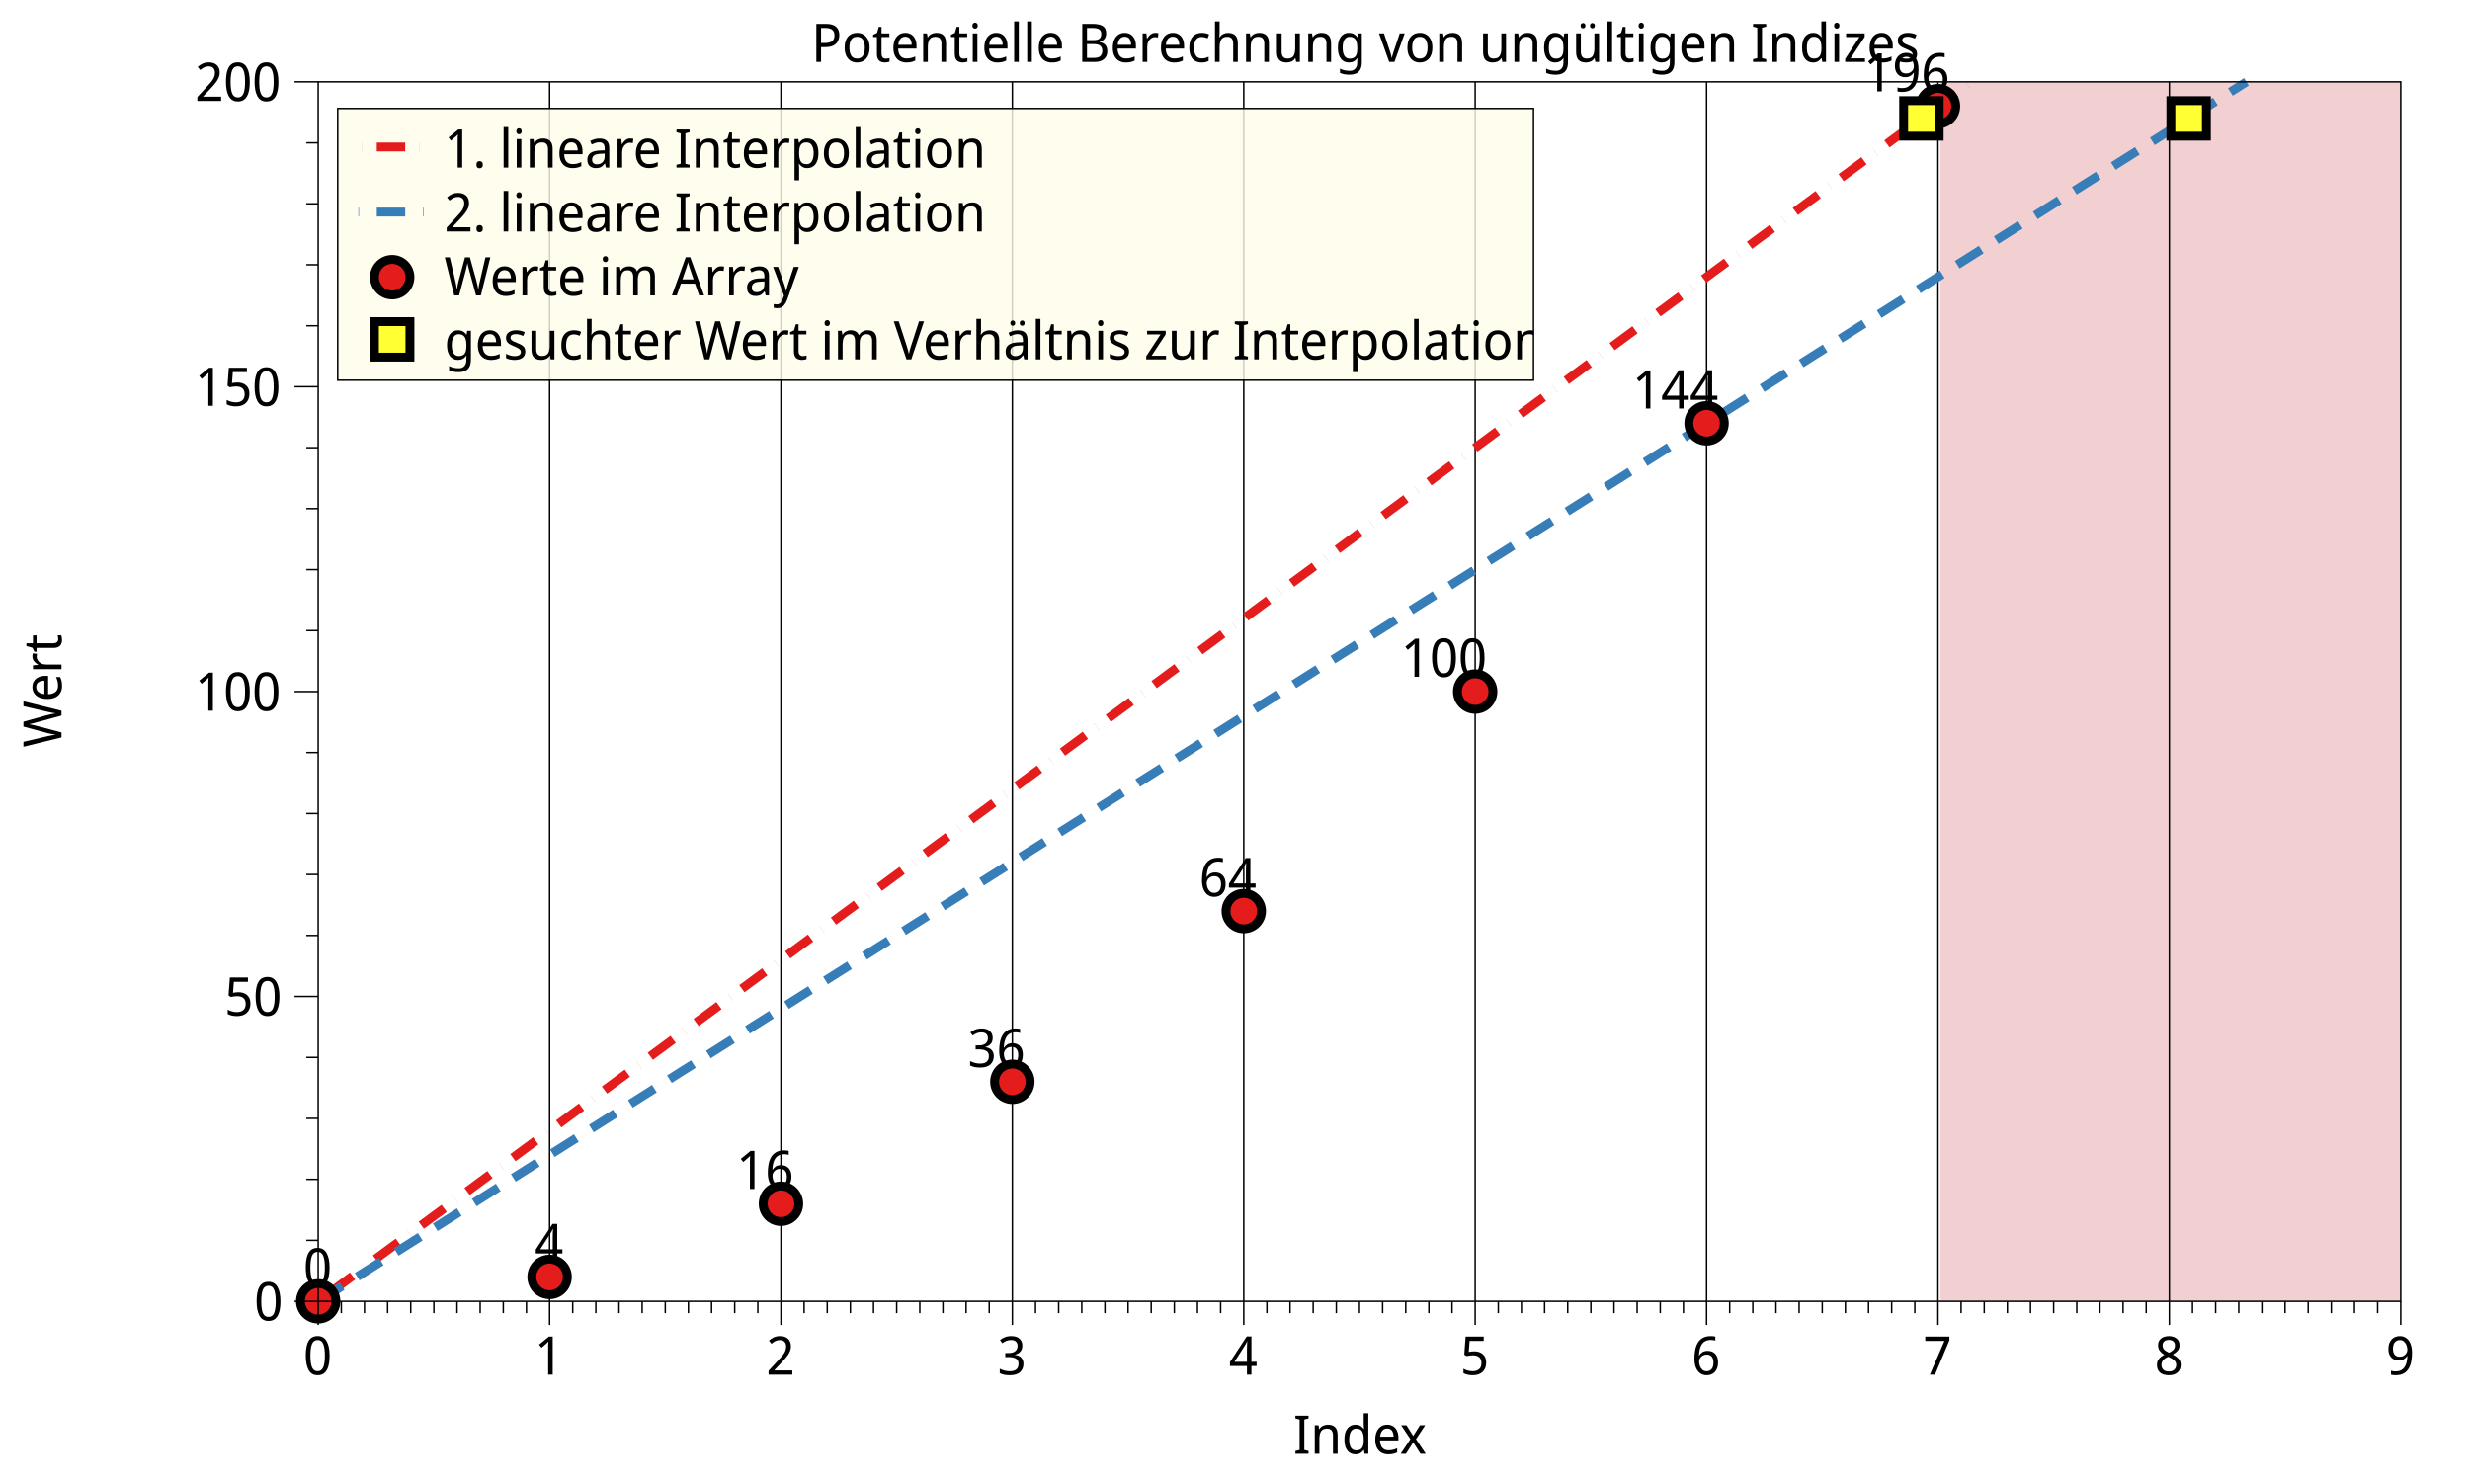
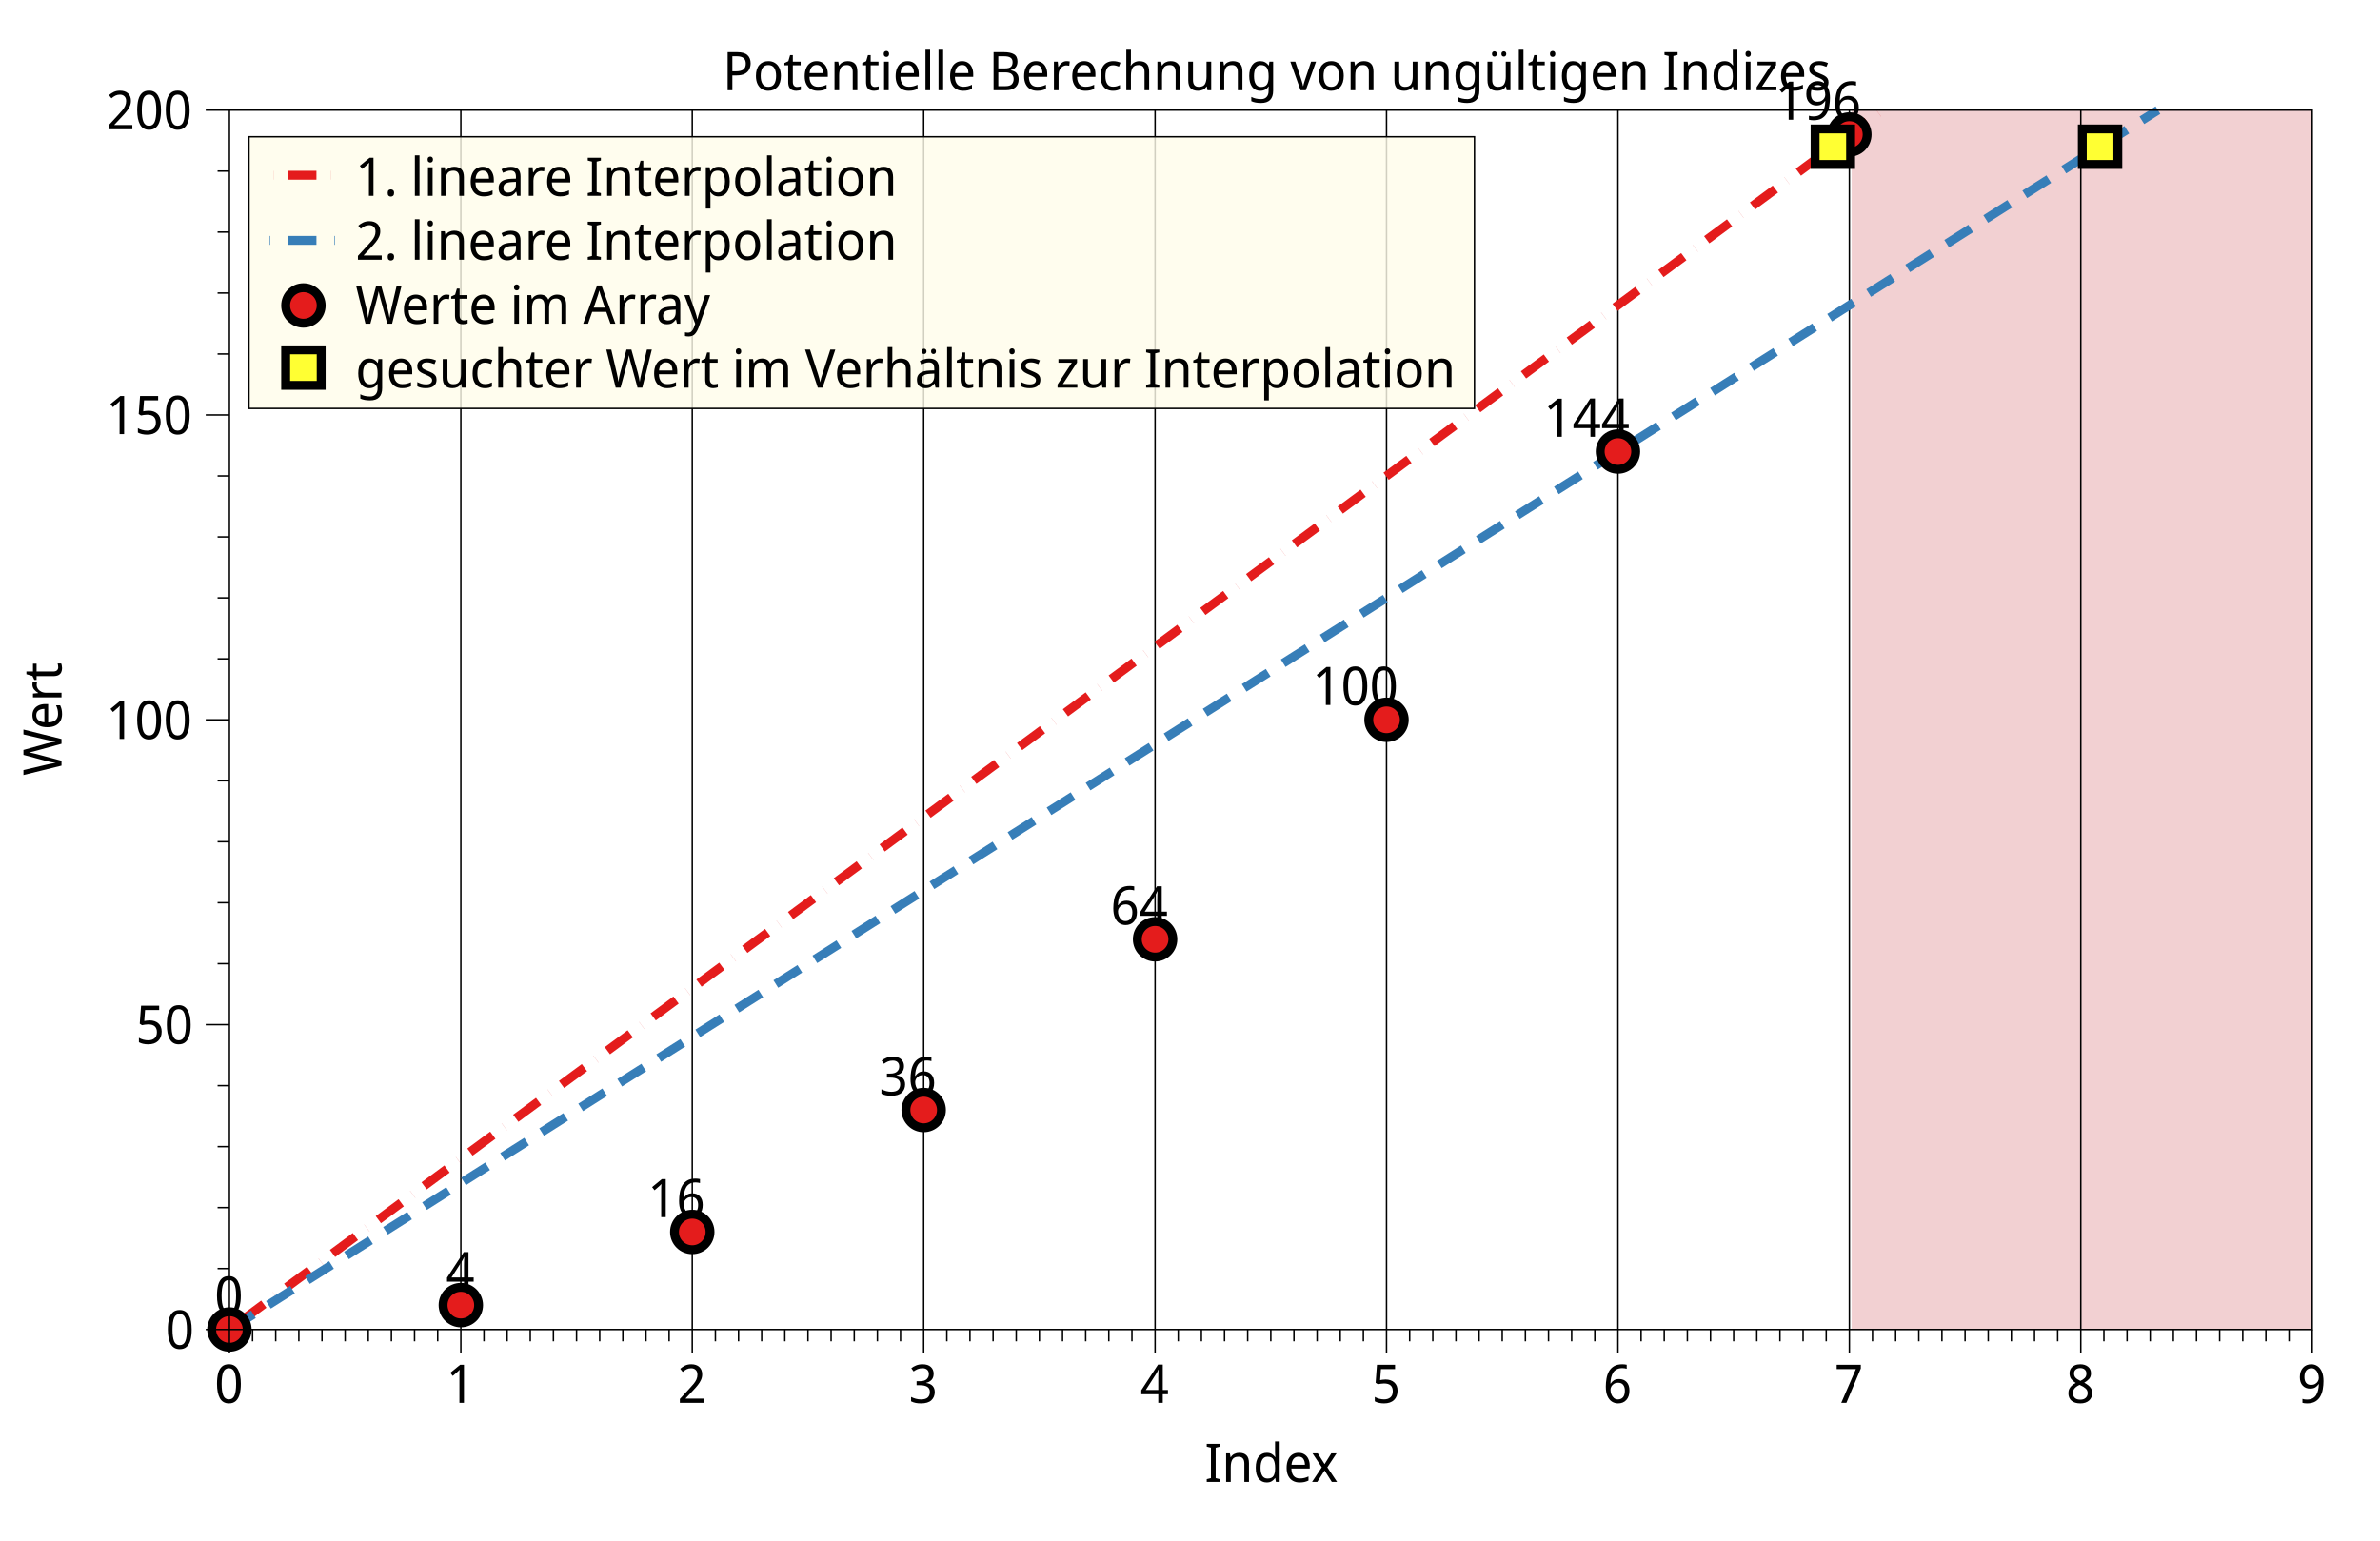
- <svg xmlns="http://www.w3.org/2000/svg" width="556" height="334" version="1.1" viewBox="0 0 834.5 501">
+ <svg xmlns="http://www.w3.org/2000/svg" width="516" height="334" version="1.1" viewBox="30 0 804 501">
  <g>
    <g id="Background">
      <g id="Below_Grid">
        <g id="Commands">
          <g id="X_7_01_9">
            <path d="M 655.526 439.5 L 811.1 439.5 L 811.1 27.5 L 655.526 27.5 L 655.526 439.5 z " fill="rgb(229,161,165)" opacity="0.5" stroke="none" />
          </g>
        </g>
      </g>
      <defs>
        <clipPath id="clipPath">
          <rect x="107.5" y="27.5" width="703.6" height="412" />
        </clipPath>
      </defs>
      <g id="Grid" clip-path="url(#clipPath)">
        <path d="M 185.678 439.5 L 185.678 27.5 M 263.856 439.5 L 263.856 27.5 M 342.033 439.5 L 342.033 27.5                 M 420.211 439.5 L 420.211 27.5 M 498.389 439.5 L 498.389 27.5 M 576.567 439.5 L 576.567 27.5                 M 654.744 439.5 L 654.744 27.5 M 732.922 439.5 L 732.922 27.5 " stroke="black" fill="none" stroke-width="0.5" />
      </g>
    </g>
    <g id="Commands_2">
      <g id="1_lineare_Interpolation">
        <path d="M 107.5 439.5 L 665.913 27.5 " stroke="rgb(228,28,28)" stroke-dasharray="0.03,4.8,9.6,4.8" stroke-linecap="butt" fill="none" stroke-width="3" />
      </g>
      <g id="2_lineare_Interpolation">
        <path d="M 107.5 439.5 L 758.981 27.5 " stroke="rgb(55,126,184)" stroke-dasharray="9.6,6" stroke-linecap="butt" fill="none" stroke-width="3" />
      </g>
      <g id="Legend">
        <defs>
          <clipPath id="clipPath2">
-             <rect x="114.1" y="36.5" width="404" height="91.8" />
+             <rect x="114.1" y="36.5" width="414" height="91.8" />
          </clipPath>
        </defs>
        <g clip-path="url(#clipPath2)">
-           <rect x="114.1" y="36.5" width="404" height="91.8" fill="rgb(255,253,234)" opacity="0.82" stroke="none" />
-         </g>
-         <rect x="114.1" y="36.5" width="404" height="91.8" stroke="black" fill="none" stroke-width="0.5" />
+           <rect x="114.1" y="36.5" width="414" height="91.8" fill="rgb(255,253,234)" opacity="0.82" stroke="none" />
+         </g>
+         <rect x="114.1" y="36.5" width="414" height="91.8" stroke="black" fill="none" stroke-width="0.5" />
        <defs>
          <clipPath id="clipPath3">
-             <rect x="114.1" y="36.5" width="404" height="91.8" />
+             <rect x="114.1" y="36.5" width="414" height="91.8" />
          </clipPath>
        </defs>
        <g clip-path="url(#clipPath3)">
          <defs>
            <clipPath id="clipPath4">
              <rect x="121.1" y="40.82" width="22" height="18.36" />
            </clipPath>
          </defs>
          <g clip-path="url(#clipPath4)">
            <path d="M 121.1 49.5 L 143.1 49.5 " stroke="rgb(228,28,28)" stroke-dasharray="0.03,4.8,9.6,4.8" stroke-dashoffset="17.86" stroke-linecap="butt" fill="none" stroke-width="3" />
          </g>
          <g font-family="Noto Sans Display" font-size="18" fill="black">
            <text x="150.1" y="56.456">1. lineare Interpolation</text>
          </g>
          <defs>
            <clipPath id="clipPath5">
              <rect x="121.1" y="62.42" width="22" height="18.36" />
            </clipPath>
          </defs>
          <g clip-path="url(#clipPath5)">
            <path d="M 121.1 71.5 L 143.1 71.5 " stroke="rgb(55,126,184)" stroke-dasharray="9.6,6" stroke-dashoffset="9.4" stroke-linecap="butt" fill="none" stroke-width="3" />
          </g>
          <g font-family="Noto Sans Display" font-size="18" fill="black">
            <text x="150.1" y="78.056">2. lineare Interpolation</text>
          </g>
          <g>
            <circle cx="132.5" cy="93.5" r="6" fill="rgb(228,28,28)" stroke="none" />
            <circle cx="132.5" cy="93.5" r="6" stroke="black" fill="none" stroke-width="3" />
          </g>
          <g font-family="Noto Sans Display" font-size="18" fill="black">
            <text x="150.1" y="99.656">Werte im Array</text>
          </g>
          <g>
            <path d="M 126.5 120.5 L 138.5 120.5 L 138.5 108.5 L 126.5 108.5 L 126.5 120.5 z " fill="rgb(255,255,51)" stroke="none" />
            <path d="M 126.5 120.5 L 138.5 120.5 L 138.5 108.5 L 126.5 108.5 L 126.5 120.5 z " stroke="black" fill="none" stroke-width="3" />
          </g>
          <g font-family="Noto Sans Display" font-size="18" fill="black">
            <text x="150.1" y="121.256">
            gesuchter Wert im Verhältnis zur Interpolation
          </text>
          </g>
        </g>
      </g>
      <g id="Werte_im_Array">
        <g>
          <circle cx="107.5" cy="439.5" r="6" fill="rgb(228,28,28)" stroke="none" />
          <circle cx="107.5" cy="439.5" r="6" stroke="black" fill="none" stroke-width="3" />
          <circle cx="185.678" cy="431.26" r="6" fill="rgb(228,28,28)" stroke="none" />
          <circle cx="185.678" cy="431.26" r="6" stroke="black" fill="none" stroke-width="3" />
          <circle cx="263.856" cy="406.54" r="6" fill="rgb(228,28,28)" stroke="none" />
          <circle cx="263.856" cy="406.54" r="6" stroke="black" fill="none" stroke-width="3" />
          <circle cx="342.033" cy="365.34" r="6" fill="rgb(228,28,28)" stroke="none" />
          <circle cx="342.033" cy="365.34" r="6" stroke="black" fill="none" stroke-width="3" />
          <circle cx="420.211" cy="307.66" r="6" fill="rgb(228,28,28)" stroke="none" />
          <circle cx="420.211" cy="307.66" r="6" stroke="black" fill="none" stroke-width="3" />
          <circle cx="498.389" cy="233.5" r="6" fill="rgb(228,28,28)" stroke="none" />
          <circle cx="498.389" cy="233.5" r="6" stroke="black" fill="none" stroke-width="3" />
          <circle cx="576.567" cy="142.86" r="6" fill="rgb(228,28,28)" stroke="none" />
          <circle cx="576.567" cy="142.86" r="6" stroke="black" fill="none" stroke-width="3" />
          <circle cx="654.744" cy="35.74" r="6" fill="rgb(228,28,28)" stroke="none" />
          <circle cx="654.744" cy="35.74" r="6" stroke="black" fill="none" stroke-width="3" />
        </g>
        <g>
          <g font-family="Noto Sans Display" font-size="18" fill="black">
            <text x="102.489" y="434.5">0</text>
          </g>
          <g font-family="Noto Sans Display" font-size="18" fill="black">
            <text x="180.667" y="426.26">4</text>
          </g>
          <g font-family="Noto Sans Display" font-size="18" fill="black">
            <text x="248.834" y="401.54">16</text>
          </g>
          <g font-family="Noto Sans Display" font-size="18" fill="black">
            <text x="327.012" y="360.34">36</text>
          </g>
          <g font-family="Noto Sans Display" font-size="18" fill="black">
            <text x="405.19" y="302.66">64</text>
          </g>
          <g font-family="Noto Sans Display" font-size="18" fill="black">
            <text x="473.357" y="228.5">100</text>
          </g>
          <g font-family="Noto Sans Display" font-size="18" fill="black">
            <text x="551.534" y="137.86">144</text>
          </g>
          <g font-family="Noto Sans Display" font-size="18" fill="black">
            <text x="629.712" y="30.74">196</text>
          </g>
        </g>
      </g>
      <g id="gesuchter_Wert_im_Verh_ltnis_zur_Interpolation">
        <g>
          <path d="M 733.437 45.86 L 745.437 45.86 L 745.437 33.86 L 733.437 33.86 L 733.437 45.86 z " fill="rgb(255,255,51)" stroke="none" />
          <path d="M 733.437 45.86 L 745.437 45.86 L 745.437 33.86 L 733.437 33.86 L 733.437 45.86 z " stroke="black" fill="none" stroke-width="3" />
          <path d="M 643.16 45.86 L 655.16 45.86 L 655.16 33.86 L 643.16 33.86 L 643.16 45.86 z " fill="rgb(255,255,51)" stroke="none" />
          <path d="M 643.16 45.86 L 655.16 45.86 L 655.16 33.86 L 643.16 33.86 L 643.16 45.86 z " stroke="black" fill="none" stroke-width="3" />
        </g>
      </g>
    </g>
    <g id="Foreground">
      <g id="Y_Axis">
-         <g transform="translate(20.7781,233.5) rotate(-90) translate(-20.7781,-233.5)" font-family="Noto Sans Display" font-size="18" fill="black">
+         <g transform="translate(20.7781,233.5) rotate(-90) translate(-20.7781,-203.5)" font-family="Noto Sans Display" font-size="18" fill="black">
          <text x="1.939" y="233.5">Wert</text>
        </g>
        <g id="Y_Labels">
          <g font-family="Noto Sans Display" font-size="18" fill="black">
            <text x="85.889" y="445.956">0</text>
          </g>
          <g font-family="Noto Sans Display" font-size="18" fill="black">
            <text x="75.879" y="342.956">50</text>
          </g>
          <g font-family="Noto Sans Display" font-size="18" fill="black">
            <text x="65.868" y="239.956">100</text>
          </g>
          <g font-family="Noto Sans Display" font-size="18" fill="black">
            <text x="65.868" y="136.956">150</text>
          </g>
          <g font-family="Noto Sans Display" font-size="18" fill="black">
            <text x="65.868" y="33.956">200</text>
          </g>
        </g>
        <path d="M 99.5 439.5 L 107.5 439.5 M 103.5 418.9 L 107.5 418.9 M 103.5 398.3 L 107.5 398.3 M 103.5 377.7 L 107.5 377.7                 M 103.5 357.1 L 107.5 357.1 M 99.5 336.5 L 107.5 336.5 M 103.5 315.9 L 107.5 315.9 M 103.5 295.3 L 107.5 295.3                 M 103.5 274.7 L 107.5 274.7 M 103.5 254.1 L 107.5 254.1 M 99.5 233.5 L 107.5 233.5 M 103.5 212.9 L 107.5 212.9                 M 103.5 192.3 L 107.5 192.3 M 103.5 171.7 L 107.5 171.7 M 103.5 151.1 L 107.5 151.1 M 99.5 130.5 L 107.5 130.5                 M 103.5 109.9 L 107.5 109.9 M 103.5 89.3 L 107.5 89.3 M 103.5 68.7 L 107.5 68.7 M 103.5 48.1 L 107.5 48.1                 M 99.5 27.5 L 107.5 27.5 " stroke="black" fill="none" stroke-width="0.5" />
      </g>
      <g id="X_Axis">
        <g font-family="Noto Sans Display" font-size="18" fill="black">
          <text x="436.983" y="491">Index</text>
        </g>
        <g>
          <g font-family="Noto Sans Display" font-size="18" fill="black">
            <text x="102.495" y="464.284">0</text>
          </g>
          <g font-family="Noto Sans Display" font-size="18" fill="black">
            <text x="180.672" y="464.284">1</text>
          </g>
          <g font-family="Noto Sans Display" font-size="18" fill="black">
            <text x="258.85" y="464.284">2</text>
          </g>
          <g font-family="Noto Sans Display" font-size="18" fill="black">
            <text x="337.028" y="464.284">3</text>
          </g>
          <g font-family="Noto Sans Display" font-size="18" fill="black">
            <text x="415.206" y="464.284">4</text>
          </g>
          <g font-family="Noto Sans Display" font-size="18" fill="black">
            <text x="493.384" y="464.284">5</text>
          </g>
          <g font-family="Noto Sans Display" font-size="18" fill="black">
            <text x="571.561" y="464.284">6</text>
          </g>
          <g font-family="Noto Sans Display" font-size="18" fill="black">
            <text x="649.739" y="464.284">7</text>
          </g>
          <g font-family="Noto Sans Display" font-size="18" fill="black">
            <text x="727.917" y="464.284">8</text>
          </g>
          <g font-family="Noto Sans Display" font-size="18" fill="black">
            <text x="806.095" y="464.284">9</text>
          </g>
        </g>
        <path d="M 107.5 447.5 L 107.5 439.5 M 185.678 447.5 L 185.678 439.5 M 263.856 447.5 L 263.856 439.5                 M 342.033 447.5 L 342.033 439.5 M 420.211 447.5 L 420.211 439.5 M 498.389 447.5 L 498.389 439.5                 M 576.567 447.5 L 576.567 439.5 M 654.744 447.5 L 654.744 439.5 M 732.922 447.5 L 732.922 439.5                 M 811.1 447.5 L 811.1 439.5 M 115.318 443.5 L 115.318 439.5 M 123.136 443.5 L 123.136 439.5                 M 130.953 443.5 L 130.953 439.5 M 138.771 443.5 L 138.771 439.5 M 146.589 443.5 L 146.589 439.5                 M 154.407 443.5 L 154.407 439.5 M 162.224 443.5 L 162.224 439.5 M 170.042 443.5 L 170.042 439.5                 M 177.86 443.5 L 177.86 439.5 M 193.496 443.5 L 193.496 439.5 M 201.313 443.5 L 201.313 439.5                 M 209.131 443.5 L 209.131 439.5 M 216.949 443.5 L 216.949 439.5 M 224.767 443.5 L 224.767 439.5                 M 232.584 443.5 L 232.584 439.5 M 240.402 443.5 L 240.402 439.5 M 248.22 443.5 L 248.22 439.5                 M 256.038 443.5 L 256.038 439.5 M 271.673 443.5 L 271.673 439.5 M 279.491 443.5 L 279.491 439.5                 M 287.309 443.5 L 287.309 439.5 M 295.127 443.5 L 295.127 439.5 M 302.944 443.5 L 302.944 439.5                 M 310.762 443.5 L 310.762 439.5 M 318.58 443.5 L 318.58 439.5 M 326.398 443.5 L 326.398 439.5                 M 334.216 443.5 L 334.216 439.5 M 349.851 443.5 L 349.851 439.5 M 357.669 443.5 L 357.669 439.5                 M 365.487 443.5 L 365.487 439.5 M 373.304 443.5 L 373.304 439.5 M 381.122 443.5 L 381.122 439.5                 M 388.94 443.5 L 388.94 439.5 M 396.758 443.5 L 396.758 439.5 M 404.576 443.5 L 404.576 439.5                 M 412.393 443.5 L 412.393 439.5 M 428.029 443.5 L 428.029 439.5 M 435.847 443.5 L 435.847 439.5                 M 443.664 443.5 L 443.664 439.5 M 451.482 443.5 L 451.482 439.5 M 459.3 443.5 L 459.3 439.5                 M 467.118 443.5 L 467.118 439.5 M 474.936 443.5 L 474.936 439.5 M 482.753 443.5 L 482.753 439.5                 M 490.571 443.5 L 490.571 439.5 M 506.207 443.5 L 506.207 439.5 M 514.024 443.5 L 514.024 439.5                 M 521.842 443.5 L 521.842 439.5 M 529.66 443.5 L 529.66 439.5 M 537.478 443.5 L 537.478 439.5                 M 545.296 443.5 L 545.296 439.5 M 553.113 443.5 L 553.113 439.5 M 560.931 443.5 L 560.931 439.5                 M 568.749 443.5 L 568.749 439.5 M 584.384 443.5 L 584.384 439.5 M 592.202 443.5 L 592.202 439.5                 M 600.02 443.5 L 600.02 439.5 M 607.838 443.5 L 607.838 439.5 M 615.656 443.5 L 615.656 439.5                 M 623.473 443.5 L 623.473 439.5 M 631.291 443.5 L 631.291 439.5 M 639.109 443.5 L 639.109 439.5                 M 646.927 443.5 L 646.927 439.5 M 662.562 443.5 L 662.562 439.5 M 670.38 443.5 L 670.38 439.5                 M 678.198 443.5 L 678.198 439.5 M 686.016 443.5 L 686.016 439.5 M 693.833 443.5 L 693.833 439.5                 M 701.651 443.5 L 701.651 439.5 M 709.469 443.5 L 709.469 439.5 M 717.287 443.5 L 717.287 439.5                 M 725.104 443.5 L 725.104 439.5 M 740.74 443.5 L 740.74 439.5 M 748.558 443.5 L 748.558 439.5                 M 756.376 443.5 L 756.376 439.5 M 764.193 443.5 L 764.193 439.5 M 772.011 443.5 L 772.011 439.5                 M 779.829 443.5 L 779.829 439.5 M 787.647 443.5 L 787.647 439.5 M 795.464 443.5 L 795.464 439.5                 M 803.282 443.5 L 803.282 439.5 " stroke="black" fill="none" stroke-width="0.5" />
      </g>
      <g font-family="Noto Sans Display" font-size="18" fill="black">
        <text x="274.167" y="20.778">
        Potentielle Berechnung von ungültigen Indizes
      </text>
      </g>
      <path d="M 811.1 439.5 L 811.1 27.5 L 107.5 27.5 L 107.5 439.5 L 811.1 439.5 z " stroke="black" stroke-linecap="square" fill="none" stroke-width="0.5" />
    </g>
  </g>
</svg>
